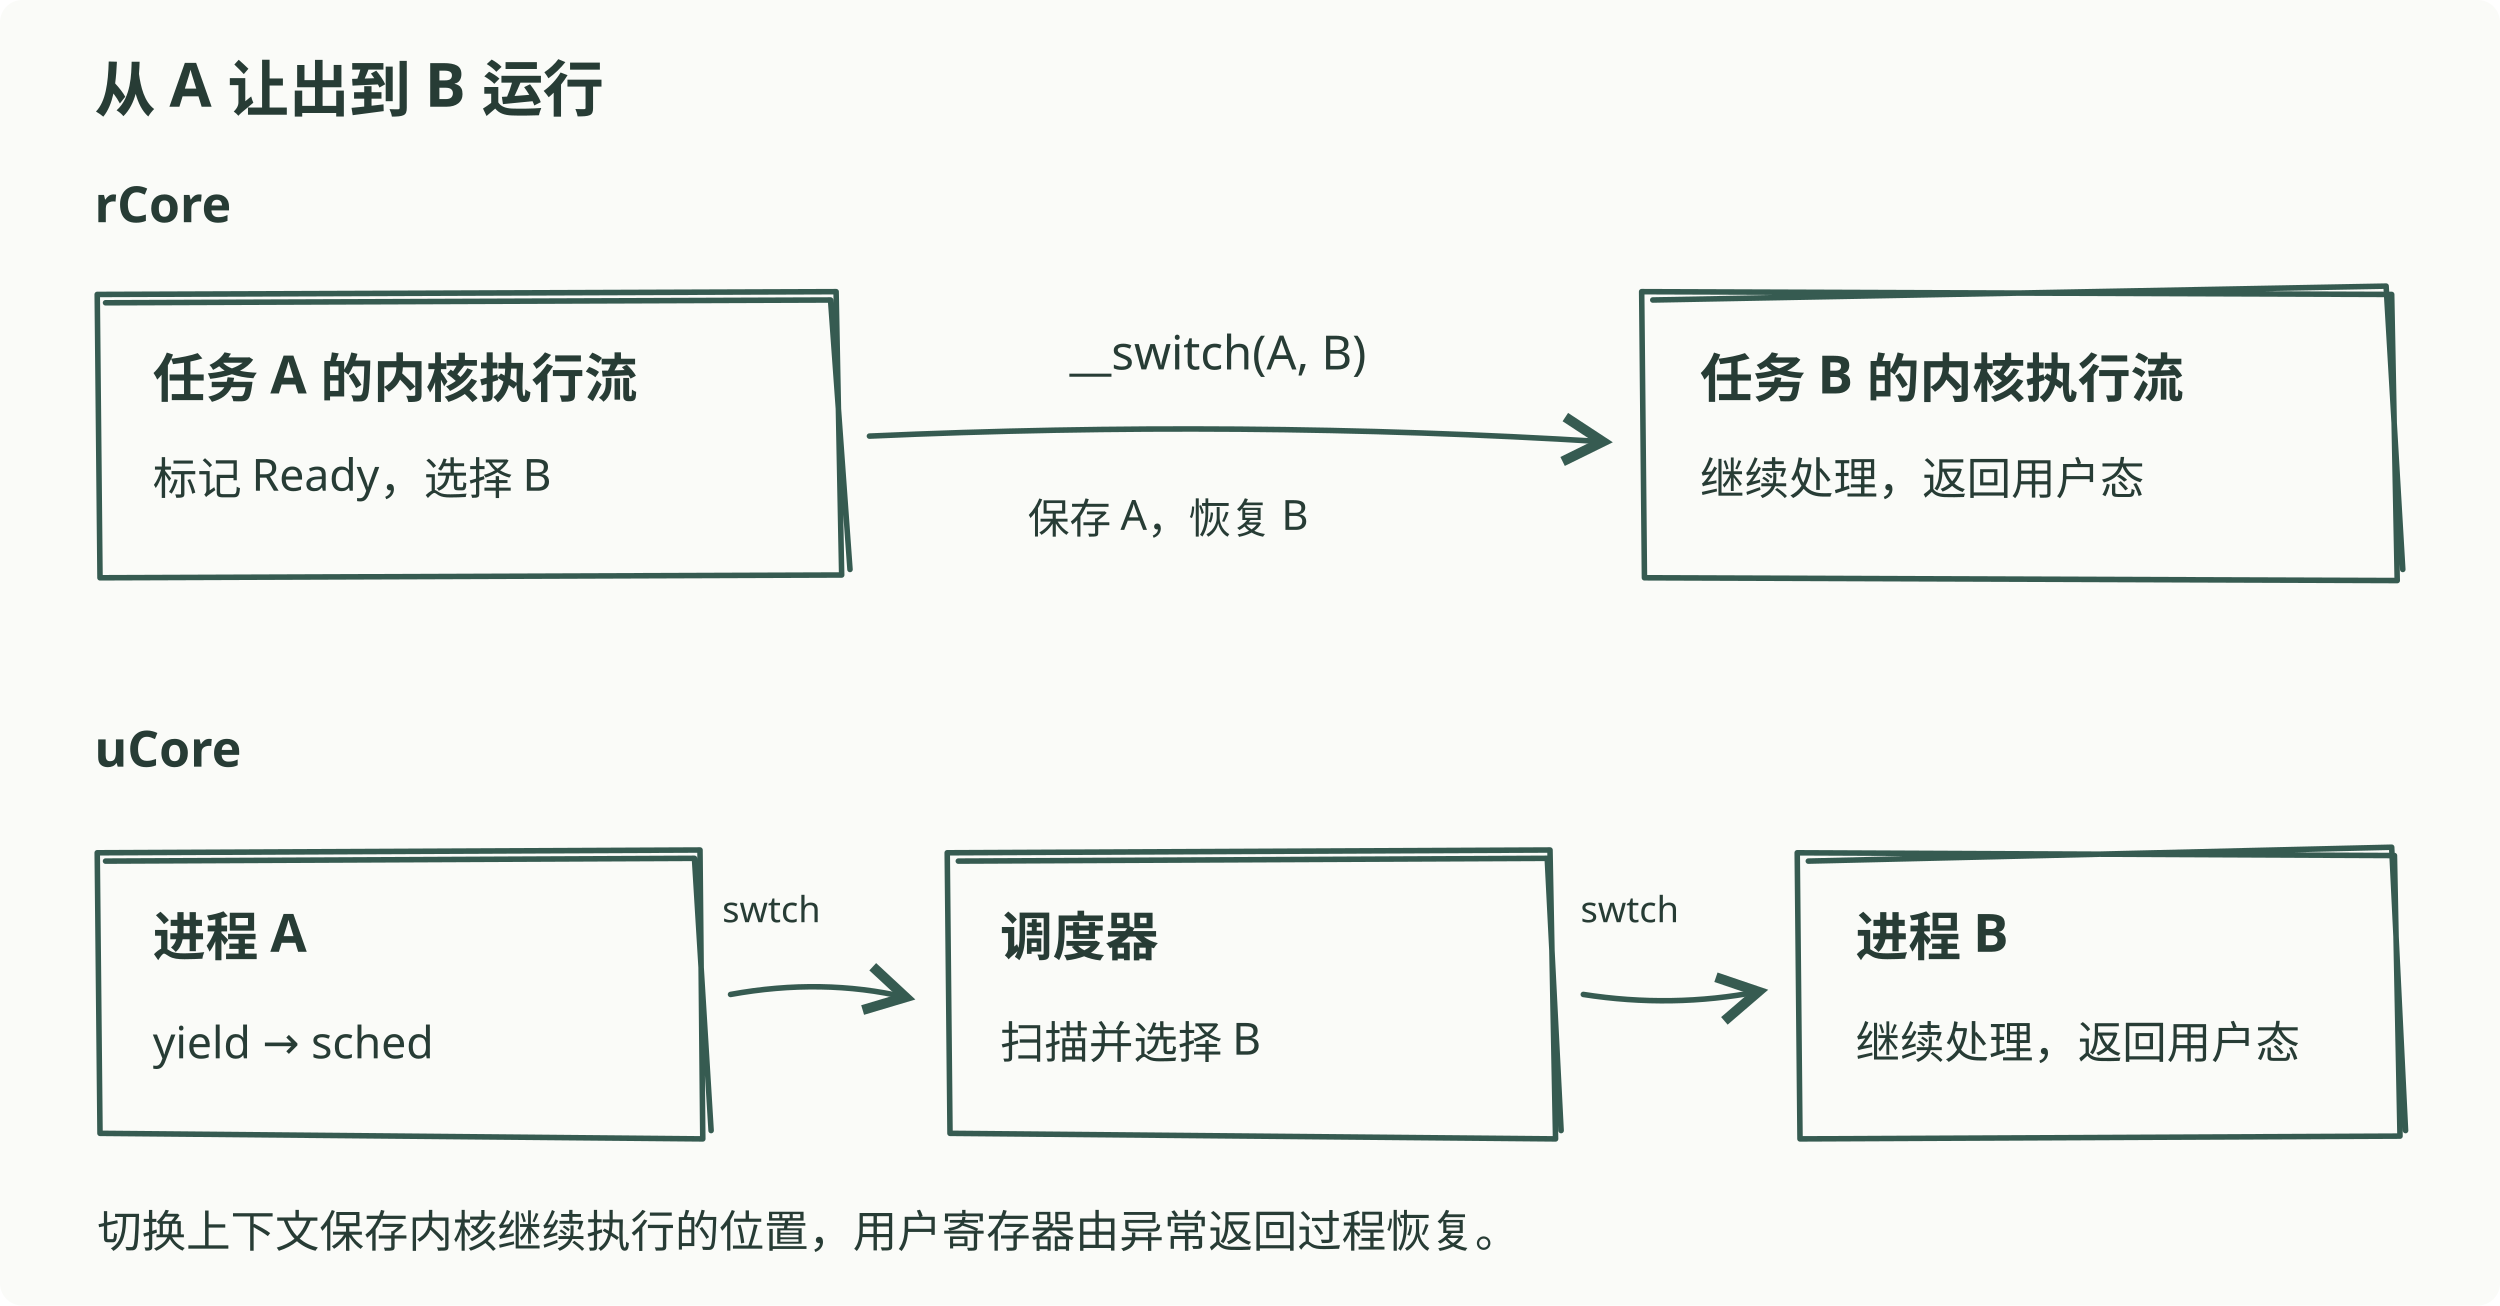
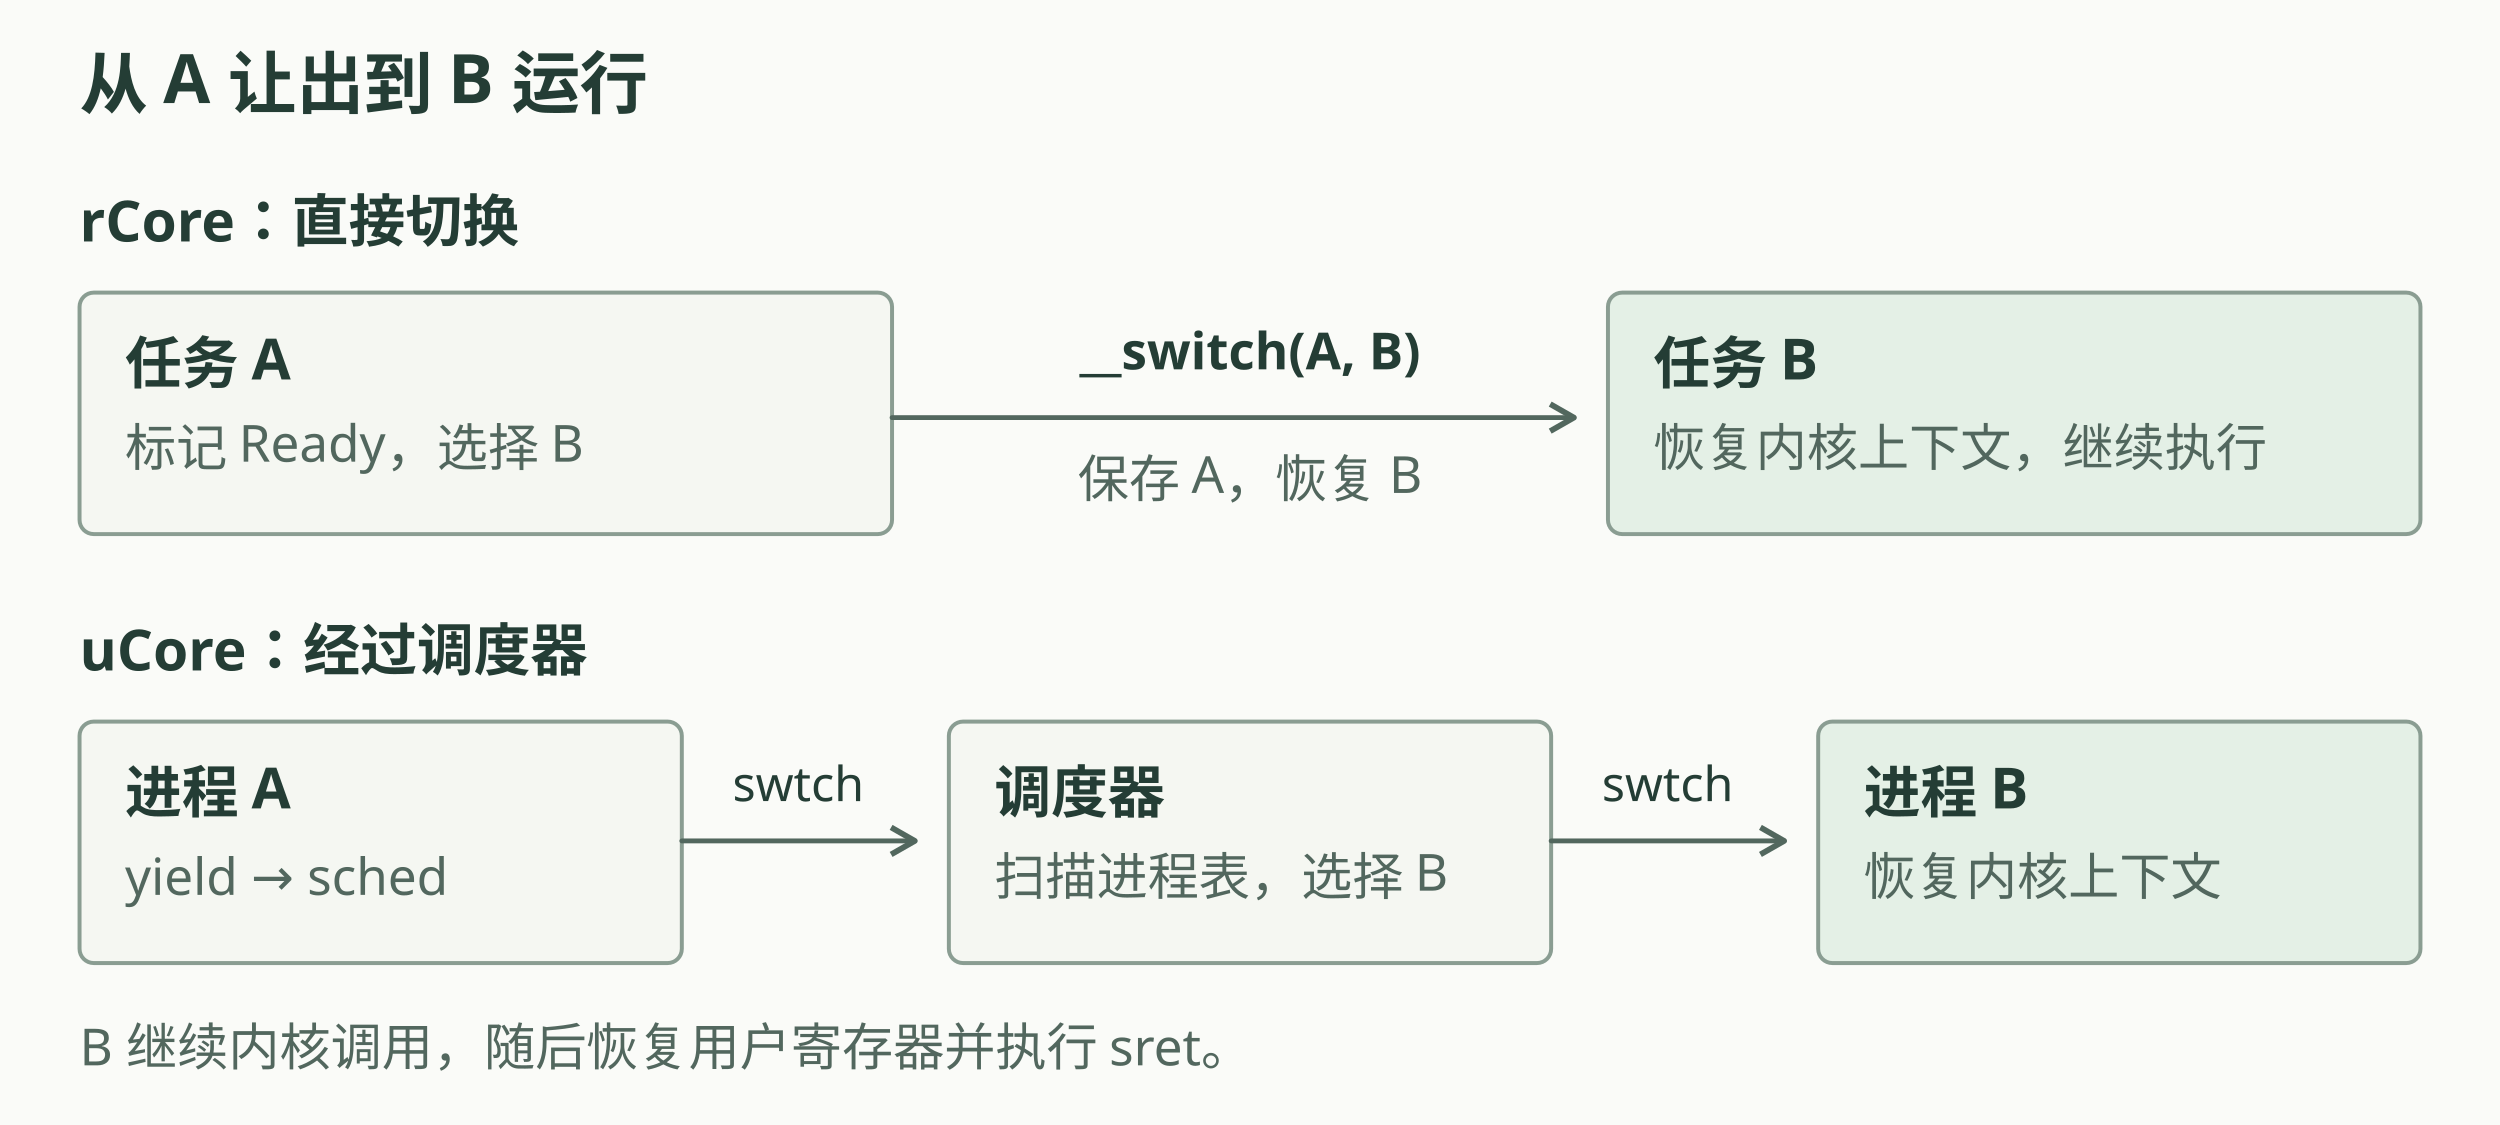
- <svg xmlns="http://www.w3.org/2000/svg" viewBox="0 0 900 470" role="img" aria-labelledby="title desc">
+ <svg xmlns="http://www.w3.org/2000/svg" width="880" height="396" viewBox="0 0 880 396" role="img" aria-labelledby="title desc">
  <defs>
-     <marker id="arrow" markerWidth="10" markerHeight="10" refX="8" refY="5" orient="auto">
-       <path d="M1 1 L8 5 L1 9" fill="none" stroke="#365b51" stroke-width="1.8" />
+     <marker id="arrow" viewBox="0 0 10 10" refX="8" refY="5" markerWidth="7" markerHeight="7" orient="auto-start-reverse">
+       <path d="M1 1 L8 5 L1 9" fill="none" stroke="context-stroke" stroke-width="1.7" stroke-linejoin="round" />
    </marker>
  </defs>
-   <rect width="900" height="470" fill="#fafbf8" rx="8" />
-   <g font-family="'PingFang SC','Microsoft YaHei',sans-serif" fill="#273c35">
-     <text x="34" y="40" font-size="22" font-weight="600">从 A 让出到 B 运行</text>
-     <text x="34" y="80" font-size="18" font-weight="600">rCore</text>
-     <g fill="none" stroke="#365b51" stroke-width="2" stroke-linecap="round" stroke-linejoin="round">
-       <path d="M35 106 L301 105 L303 207 L36 208 Z M38 109 L299 108 L306 205" />
-       <path d="M591 105 L861 106 L863 209 L592 208 Z M595 108 L859 103 L865 205" />
-       <path d="M313 157 Q447 151 577 159" marker-end="url(#arrow)" />
-       <path d="M35 307 L252 306 L253 410 L36 408 Z M38 310 L250 309 L256 407" />
-       <path d="M341 307 L558 306 L560 410 L342 408 Z M345 310 L557 309 L562 407" />
-       <path d="M647 307 L862 308 L864 409 L648 410 Z M651 310 L861 305 L866 407" />
-       <path d="M263 358 Q296 352 326 359" marker-end="url(#arrow)" />
-       <path d="M570 358 Q602 363 633 357" marker-end="url(#arrow)" />
-     </g>
-     <text x="55" y="143" font-size="19" font-weight="600">任务 A 的内核执行流</text>
-     <text x="55" y="178" font-size="16">标记 Ready，选择 B</text>
-     <text x="385" y="133" font-size="17">__switch(A, B)</text>
-     <text x="370" y="192" font-size="15">保存 A，恢复 B</text>
-     <text x="612" y="143" font-size="19" font-weight="600">任务 B 的内核执行流</text>
-     <text x="612" y="178" font-size="16">继续处理，返回用户态</text>
-     <text x="34" y="276" font-size="18" font-weight="600">uCore</text>
-     <text x="55" y="344" font-size="19" font-weight="600">进程 A</text>
-     <text x="55" y="381" font-size="16">yield → sched</text>
-     <text x="360" y="344" font-size="19" font-weight="600">调度器</text>
-     <text x="360" y="381" font-size="16">扫描并选择 B</text>
-     <text x="668" y="344" font-size="19" font-weight="600">进程 B</text>
-     <text x="668" y="381" font-size="16">继续处理，返回用户态</text>
-     <text x="260" y="332" font-size="13">swtch</text>
-     <text x="569" y="332" font-size="13">swtch</text>
-     <text x="35" y="449" font-size="16">切换上下文保存内核继续执行的位置，用户寄存器由异常返回过程恢复。</text>
+   <rect width="880" height="396" fill="#fafbf8" />
+   <g font-family="'PingFang SC','Microsoft YaHei',sans-serif" font-size="18" fill="#243d35">
+     <text x="28" y="38" font-size="24" font-weight="600" fill="#243d35" text-anchor="start">从 A 让出到 B 运行</text>
+     <text x="28" y="85" font-size="20" font-weight="600" fill="#243d35" text-anchor="start">rCore：直接切换</text>
+     <rect x="28" y="103" width="286" height="85" rx="5" fill="#f5f7f2" stroke="#8a9d92" stroke-width="1.4" />
+     <text x="44" y="135" font-size="20" font-weight="600" fill="#243d35" text-anchor="start">任务 A</text>
+     <text x="44" y="164" font-size="18" font-weight="400" fill="#52675e" text-anchor="start">标记 Ready，选择 B</text>
+     <rect x="566" y="103" width="286" height="85" rx="5" fill="#e4f0e6" stroke="#8a9d92" stroke-width="1.4" />
+     <text x="582" y="135" font-size="20" font-weight="600" fill="#243d35" text-anchor="start">任务 B</text>
+     <text x="582" y="164" font-size="18" font-weight="400" fill="#52675e" text-anchor="start">恢复内核上下文，继续执行</text>
+     <path d="M314 147 H554" fill="none" stroke="#52675e" stroke-width="1.7" stroke-linecap="round" stroke-linejoin="round" marker-end="url(#arrow)" />
+     <text x="440" y="130" font-size="18" font-weight="600" fill="#243d35" text-anchor="middle">__switch(A, B)</text>
+     <text x="440" y="175" font-size="18" font-weight="400" fill="#52675e" text-anchor="middle">保存 A，恢复 B</text>
+     <text x="28" y="236" font-size="20" font-weight="600" fill="#243d35" text-anchor="start">uCore：经过调度器</text>
+     <rect x="28" y="254" width="212" height="85" rx="5" fill="#f5f7f2" stroke="#8a9d92" stroke-width="1.4" />
+     <text x="44" y="286" font-size="20" font-weight="600" fill="#243d35" text-anchor="start">进程 A</text>
+     <text x="44" y="315" font-size="18" font-weight="400" fill="#52675e" text-anchor="start">yield → sched</text>
+     <rect x="334" y="254" width="212" height="85" rx="5" fill="#f5f7f2" stroke="#8a9d92" stroke-width="1.4" />
+     <text x="350" y="286" font-size="20" font-weight="600" fill="#243d35" text-anchor="start">调度器</text>
+     <text x="350" y="315" font-size="18" font-weight="400" fill="#52675e" text-anchor="start">扫描进程表，选择 B</text>
+     <rect x="640" y="254" width="212" height="85" rx="5" fill="#e4f0e6" stroke="#8a9d92" stroke-width="1.4" />
+     <text x="656" y="286" font-size="20" font-weight="600" fill="#243d35" text-anchor="start">进程 B</text>
+     <text x="656" y="315" font-size="18" font-weight="400" fill="#52675e" text-anchor="start">恢复内核上下文</text>
+     <path d="M240 296 H322" fill="none" stroke="#52675e" stroke-width="1.7" stroke-linecap="round" stroke-linejoin="round" marker-end="url(#arrow)" />
+     <text x="281" y="282" font-size="17" font-weight="400" fill="#243d35" text-anchor="middle">swtch</text>
+     <path d="M546 296 H628" fill="none" stroke="#52675e" stroke-width="1.7" stroke-linecap="round" stroke-linejoin="round" marker-end="url(#arrow)" />
+     <text x="587" y="282" font-size="17" font-weight="400" fill="#243d35" text-anchor="middle">swtch</text>
+     <text x="28" y="375" font-size="18" font-weight="400" fill="#52675e" text-anchor="start">B 继续内核调用，随后恢复用户寄存器并执行 sret。</text>
  </g>
</svg>
